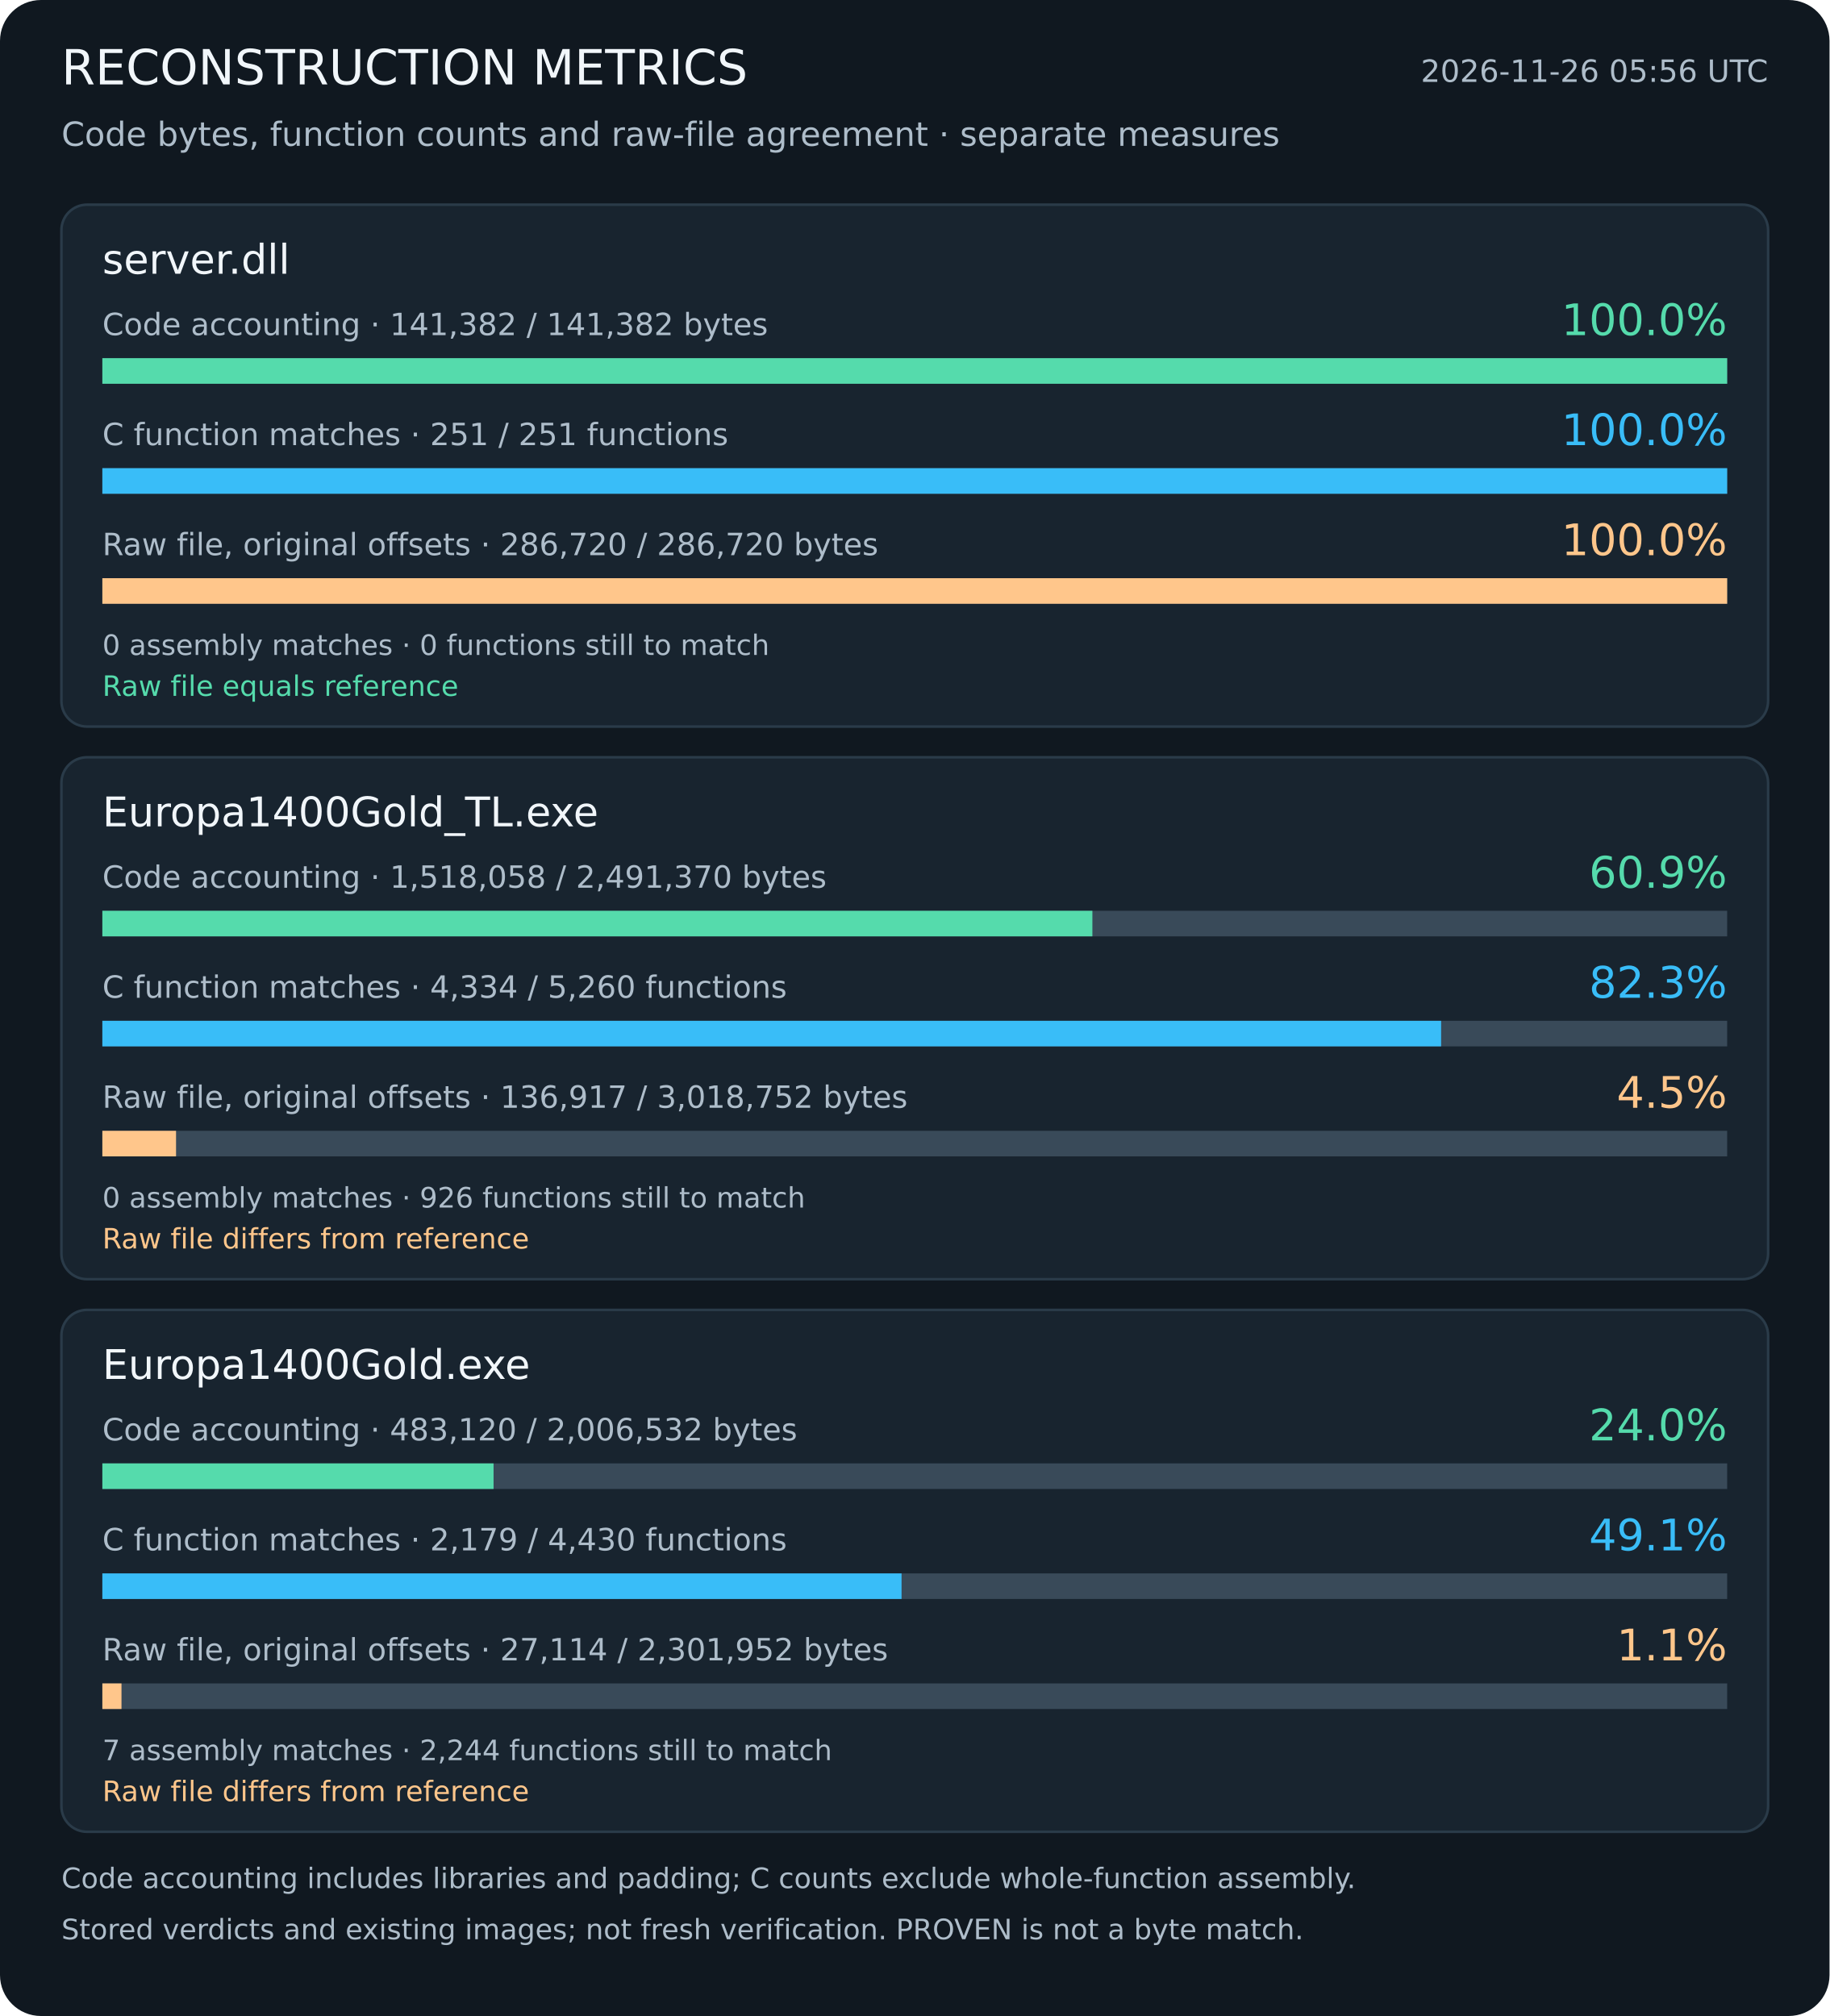
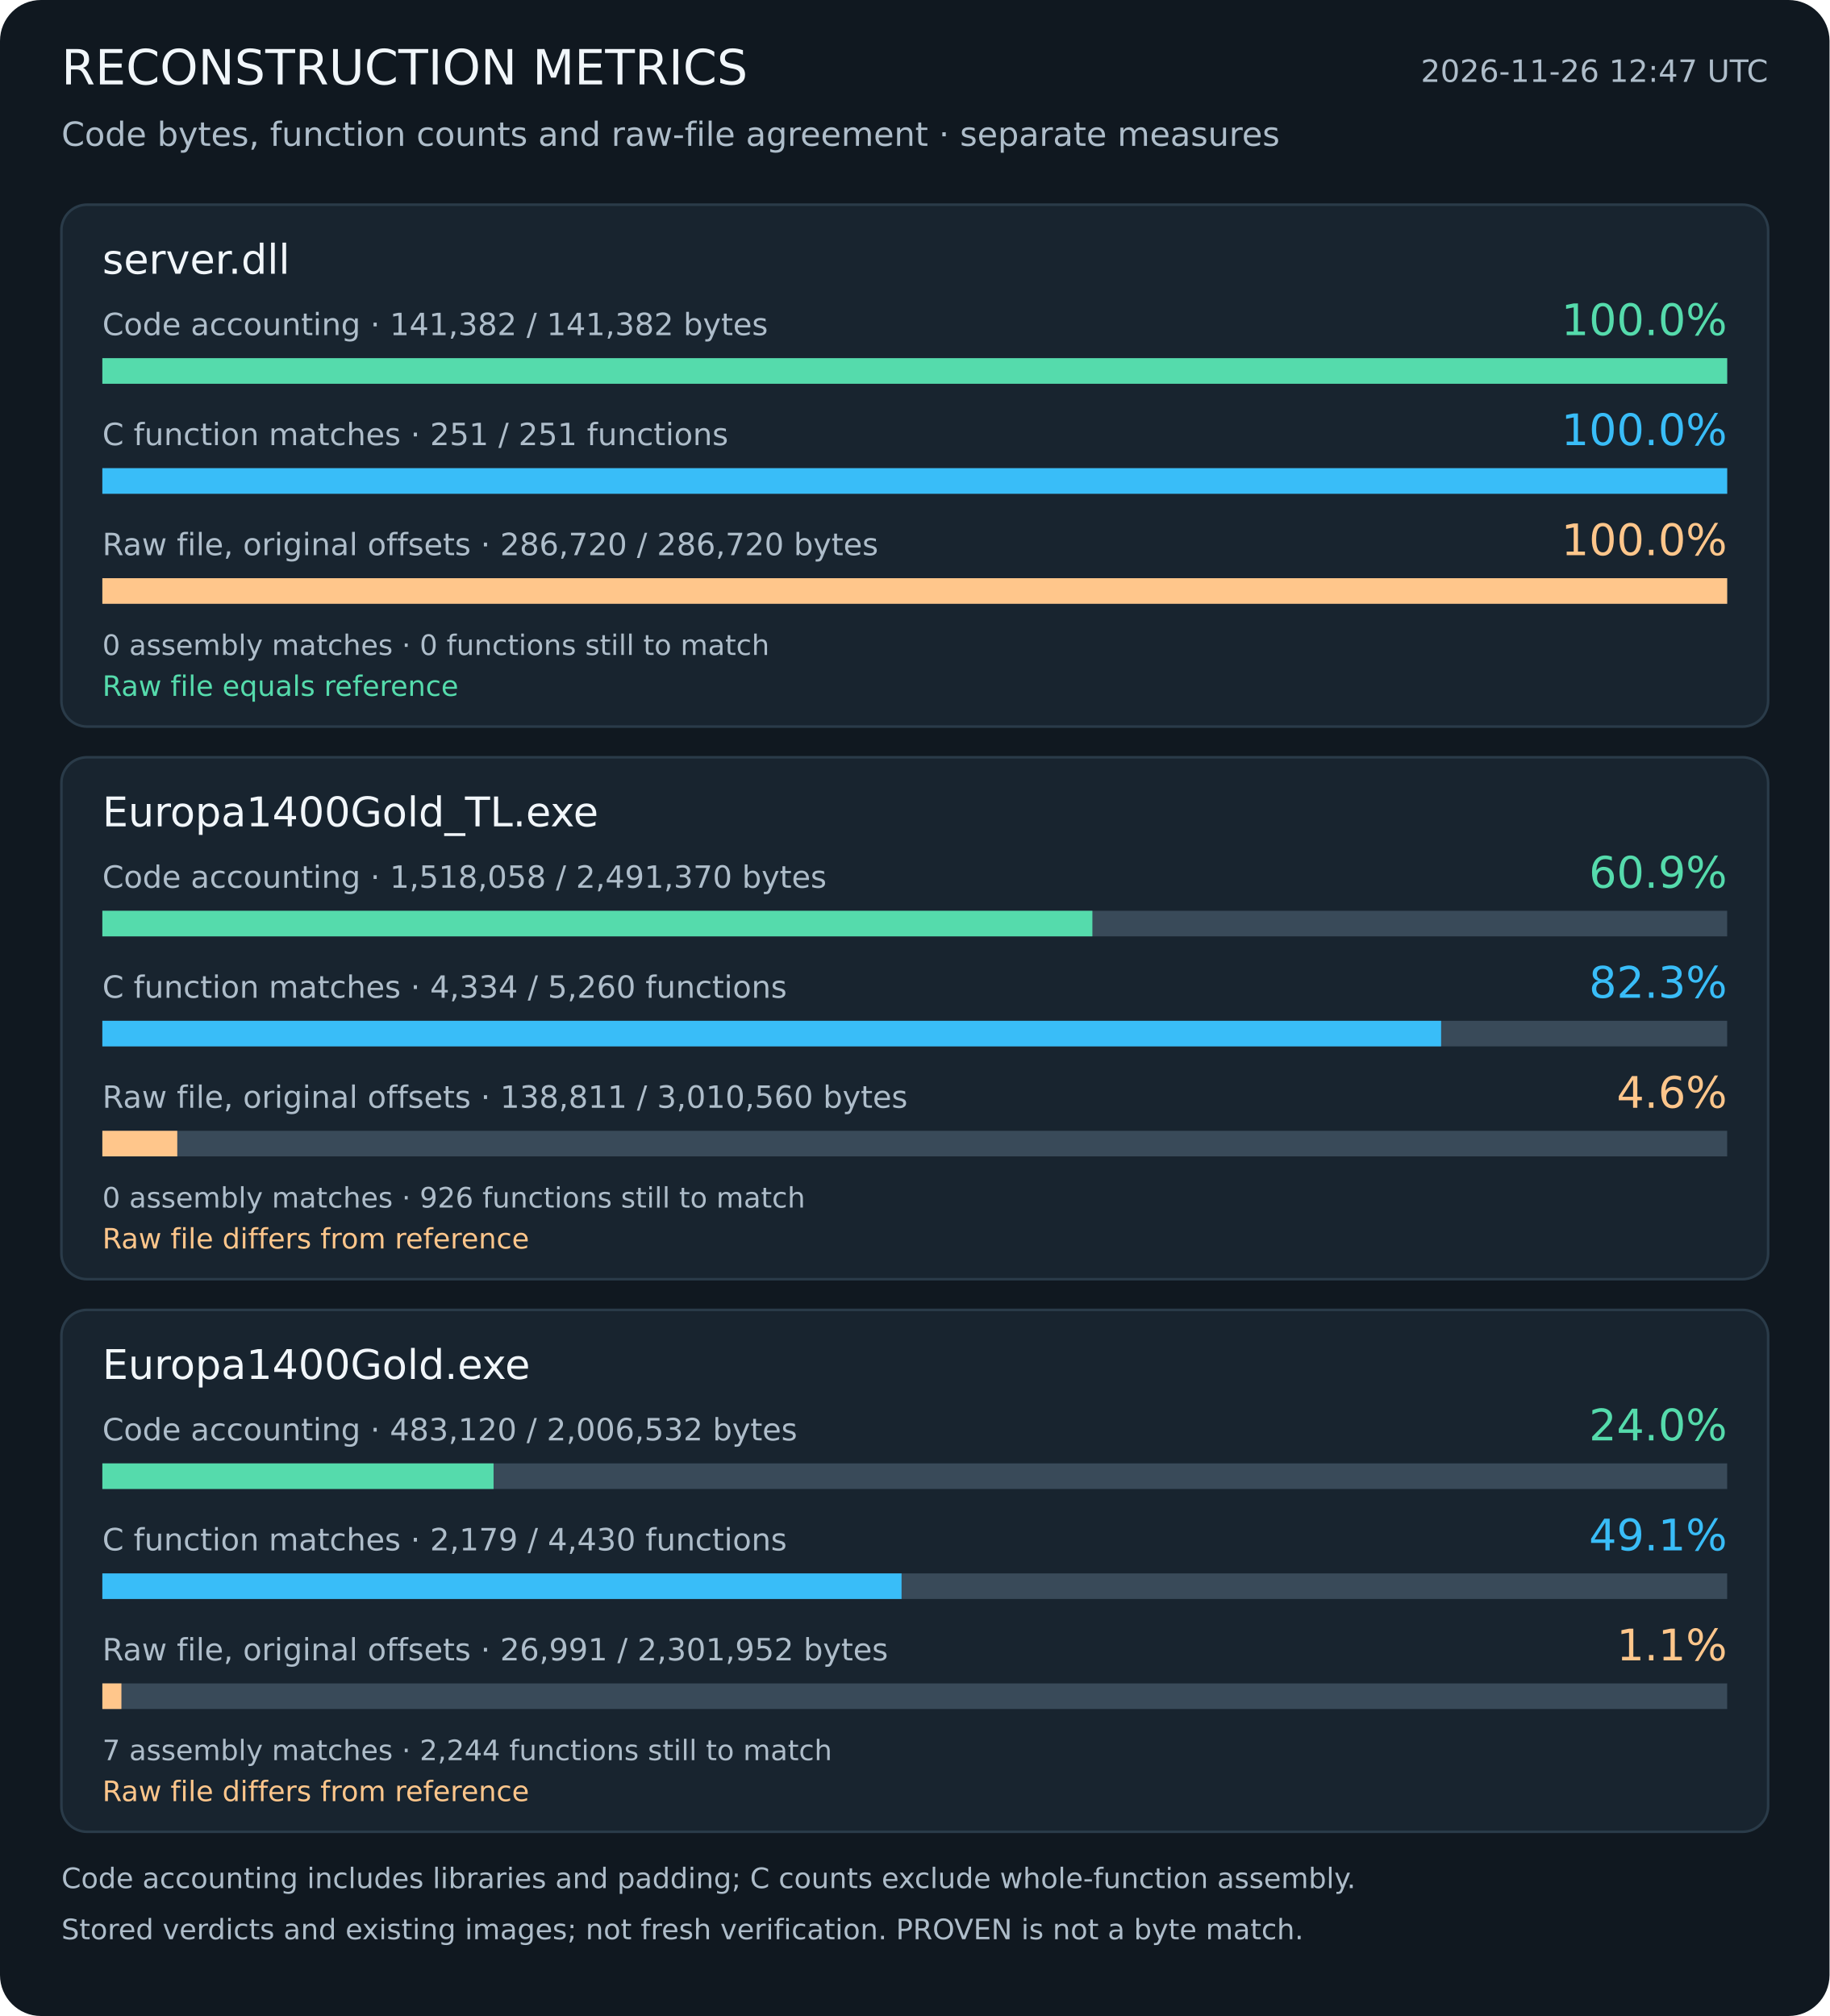
<svg xmlns="http://www.w3.org/2000/svg" width="715" height="788" viewBox="0 0 715 788" role="img" aria-labelledby="title description">
  <rect width="715" height="788" rx="16" fill="#101820" />
  <g font-family="DejaVu Sans, sans-serif">
    <text x="24" y="33" font-size="19" fill="#f1f6fa" text-anchor="start">RECONSTRUCTION METRICS</text>
-     <text x="691" y="32" font-size="12" fill="#aebdca" text-anchor="end">2026-11-26 05:56 UTC</text>
+     <text x="691" y="32" font-size="12" fill="#aebdca" text-anchor="end">2026-11-26 12:47 UTC</text>
    <text x="24" y="57" font-size="13" fill="#aebdca" text-anchor="start">Code bytes, function counts and raw-file agreement · separate measures</text>
    <rect x="24" y="80" width="667" height="204" rx="10" fill="#18242f" stroke="#2a3b49" />
    <text x="40" y="107" font-size="16" fill="#f1f6fa" text-anchor="start">server.dll</text>
    <text x="40" y="131" font-size="12" fill="#aebdca" text-anchor="start">Code accounting · 141,382 / 141,382 bytes</text>
    <text x="675" y="131" font-size="17" fill="#55dbac" text-anchor="end">100.0%</text>
    <rect x="40" y="140" width="635" height="10" fill="#394a59" />
    <rect x="40" y="140" width="635.00" height="10" fill="#55dbac" />
    <text x="40" y="174" font-size="12" fill="#aebdca" text-anchor="start">C function matches · 251 / 251 functions</text>
    <text x="675" y="174" font-size="17" fill="#39bdf8" text-anchor="end">100.0%</text>
    <rect x="40" y="183" width="635" height="10" fill="#394a59" />
    <rect x="40" y="183" width="635.00" height="10" fill="#39bdf8" />
    <text x="40" y="217" font-size="12" fill="#aebdca" text-anchor="start">Raw file, original offsets · 286,720 / 286,720 bytes</text>
    <text x="675" y="217" font-size="17" fill="#ffc68b" text-anchor="end">100.0%</text>
    <rect x="40" y="226" width="635" height="10" fill="#394a59" />
    <rect x="40" y="226" width="635.00" height="10" fill="#ffc68b" />
    <text x="40" y="256" font-size="11" fill="#aebdca" text-anchor="start">0 assembly matches · 0 functions still to match</text>
    <text x="40" y="272" font-size="11" fill="#55dbac" text-anchor="start">Raw file equals reference</text>
    <rect x="24" y="296" width="667" height="204" rx="10" fill="#18242f" stroke="#2a3b49" />
    <text x="40" y="323" font-size="16" fill="#f1f6fa" text-anchor="start">Europa1400Gold_TL.exe</text>
    <text x="40" y="347" font-size="12" fill="#aebdca" text-anchor="start">Code accounting · 1,518,058 / 2,491,370 bytes</text>
    <text x="675" y="347" font-size="17" fill="#55dbac" text-anchor="end">60.9%</text>
    <rect x="40" y="356" width="635" height="10" fill="#394a59" />
    <rect x="40" y="356" width="386.92" height="10" fill="#55dbac" />
    <text x="40" y="390" font-size="12" fill="#aebdca" text-anchor="start">C function matches · 4,334 / 5,260 functions</text>
    <text x="675" y="390" font-size="17" fill="#39bdf8" text-anchor="end">82.3%</text>
    <rect x="40" y="399" width="635" height="10" fill="#394a59" />
    <rect x="40" y="399" width="523.21" height="10" fill="#39bdf8" />
-     <text x="40" y="433" font-size="12" fill="#aebdca" text-anchor="start">Raw file, original offsets · 136,917 / 3,018,752 bytes</text>
-     <text x="675" y="433" font-size="17" fill="#ffc68b" text-anchor="end">4.5%</text>
+     <text x="40" y="433" font-size="12" fill="#aebdca" text-anchor="start">Raw file, original offsets · 138,811 / 3,010,560 bytes</text>
+     <text x="675" y="433" font-size="17" fill="#ffc68b" text-anchor="end">4.6%</text>
    <rect x="40" y="442" width="635" height="10" fill="#394a59" />
-     <rect x="40" y="442" width="28.80" height="10" fill="#ffc68b" />
+     <rect x="40" y="442" width="29.28" height="10" fill="#ffc68b" />
    <text x="40" y="472" font-size="11" fill="#aebdca" text-anchor="start">0 assembly matches · 926 functions still to match</text>
    <text x="40" y="488" font-size="11" fill="#ffc68b" text-anchor="start">Raw file differs from reference</text>
    <rect x="24" y="512" width="667" height="204" rx="10" fill="#18242f" stroke="#2a3b49" />
    <text x="40" y="539" font-size="16" fill="#f1f6fa" text-anchor="start">Europa1400Gold.exe</text>
    <text x="40" y="563" font-size="12" fill="#aebdca" text-anchor="start">Code accounting · 483,120 / 2,006,532 bytes</text>
    <text x="675" y="563" font-size="17" fill="#55dbac" text-anchor="end">24.0%</text>
    <rect x="40" y="572" width="635" height="10" fill="#394a59" />
    <rect x="40" y="572" width="152.89" height="10" fill="#55dbac" />
    <text x="40" y="606" font-size="12" fill="#aebdca" text-anchor="start">C function matches · 2,179 / 4,430 functions</text>
    <text x="675" y="606" font-size="17" fill="#39bdf8" text-anchor="end">49.1%</text>
    <rect x="40" y="615" width="635" height="10" fill="#394a59" />
    <rect x="40" y="615" width="312.34" height="10" fill="#39bdf8" />
-     <text x="40" y="649" font-size="12" fill="#aebdca" text-anchor="start">Raw file, original offsets · 27,114 / 2,301,952 bytes</text>
+     <text x="40" y="649" font-size="12" fill="#aebdca" text-anchor="start">Raw file, original offsets · 26,991 / 2,301,952 bytes</text>
    <text x="675" y="649" font-size="17" fill="#ffc68b" text-anchor="end">1.1%</text>
    <rect x="40" y="658" width="635" height="10" fill="#394a59" />
-     <rect x="40" y="658" width="7.48" height="10" fill="#ffc68b" />
+     <rect x="40" y="658" width="7.45" height="10" fill="#ffc68b" />
    <text x="40" y="688" font-size="11" fill="#aebdca" text-anchor="start">7 assembly matches · 2,244 functions still to match</text>
    <text x="40" y="704" font-size="11" fill="#ffc68b" text-anchor="start">Raw file differs from reference</text>
    <text x="24" y="738" font-size="11" fill="#aebdca" text-anchor="start">Code accounting includes libraries and padding; C counts exclude whole-function assembly.</text>
    <text x="24" y="758" font-size="11" fill="#aebdca" text-anchor="start">Stored verdicts and existing images; not fresh verification. PROVEN is not a byte match.</text>
  </g>
</svg>
